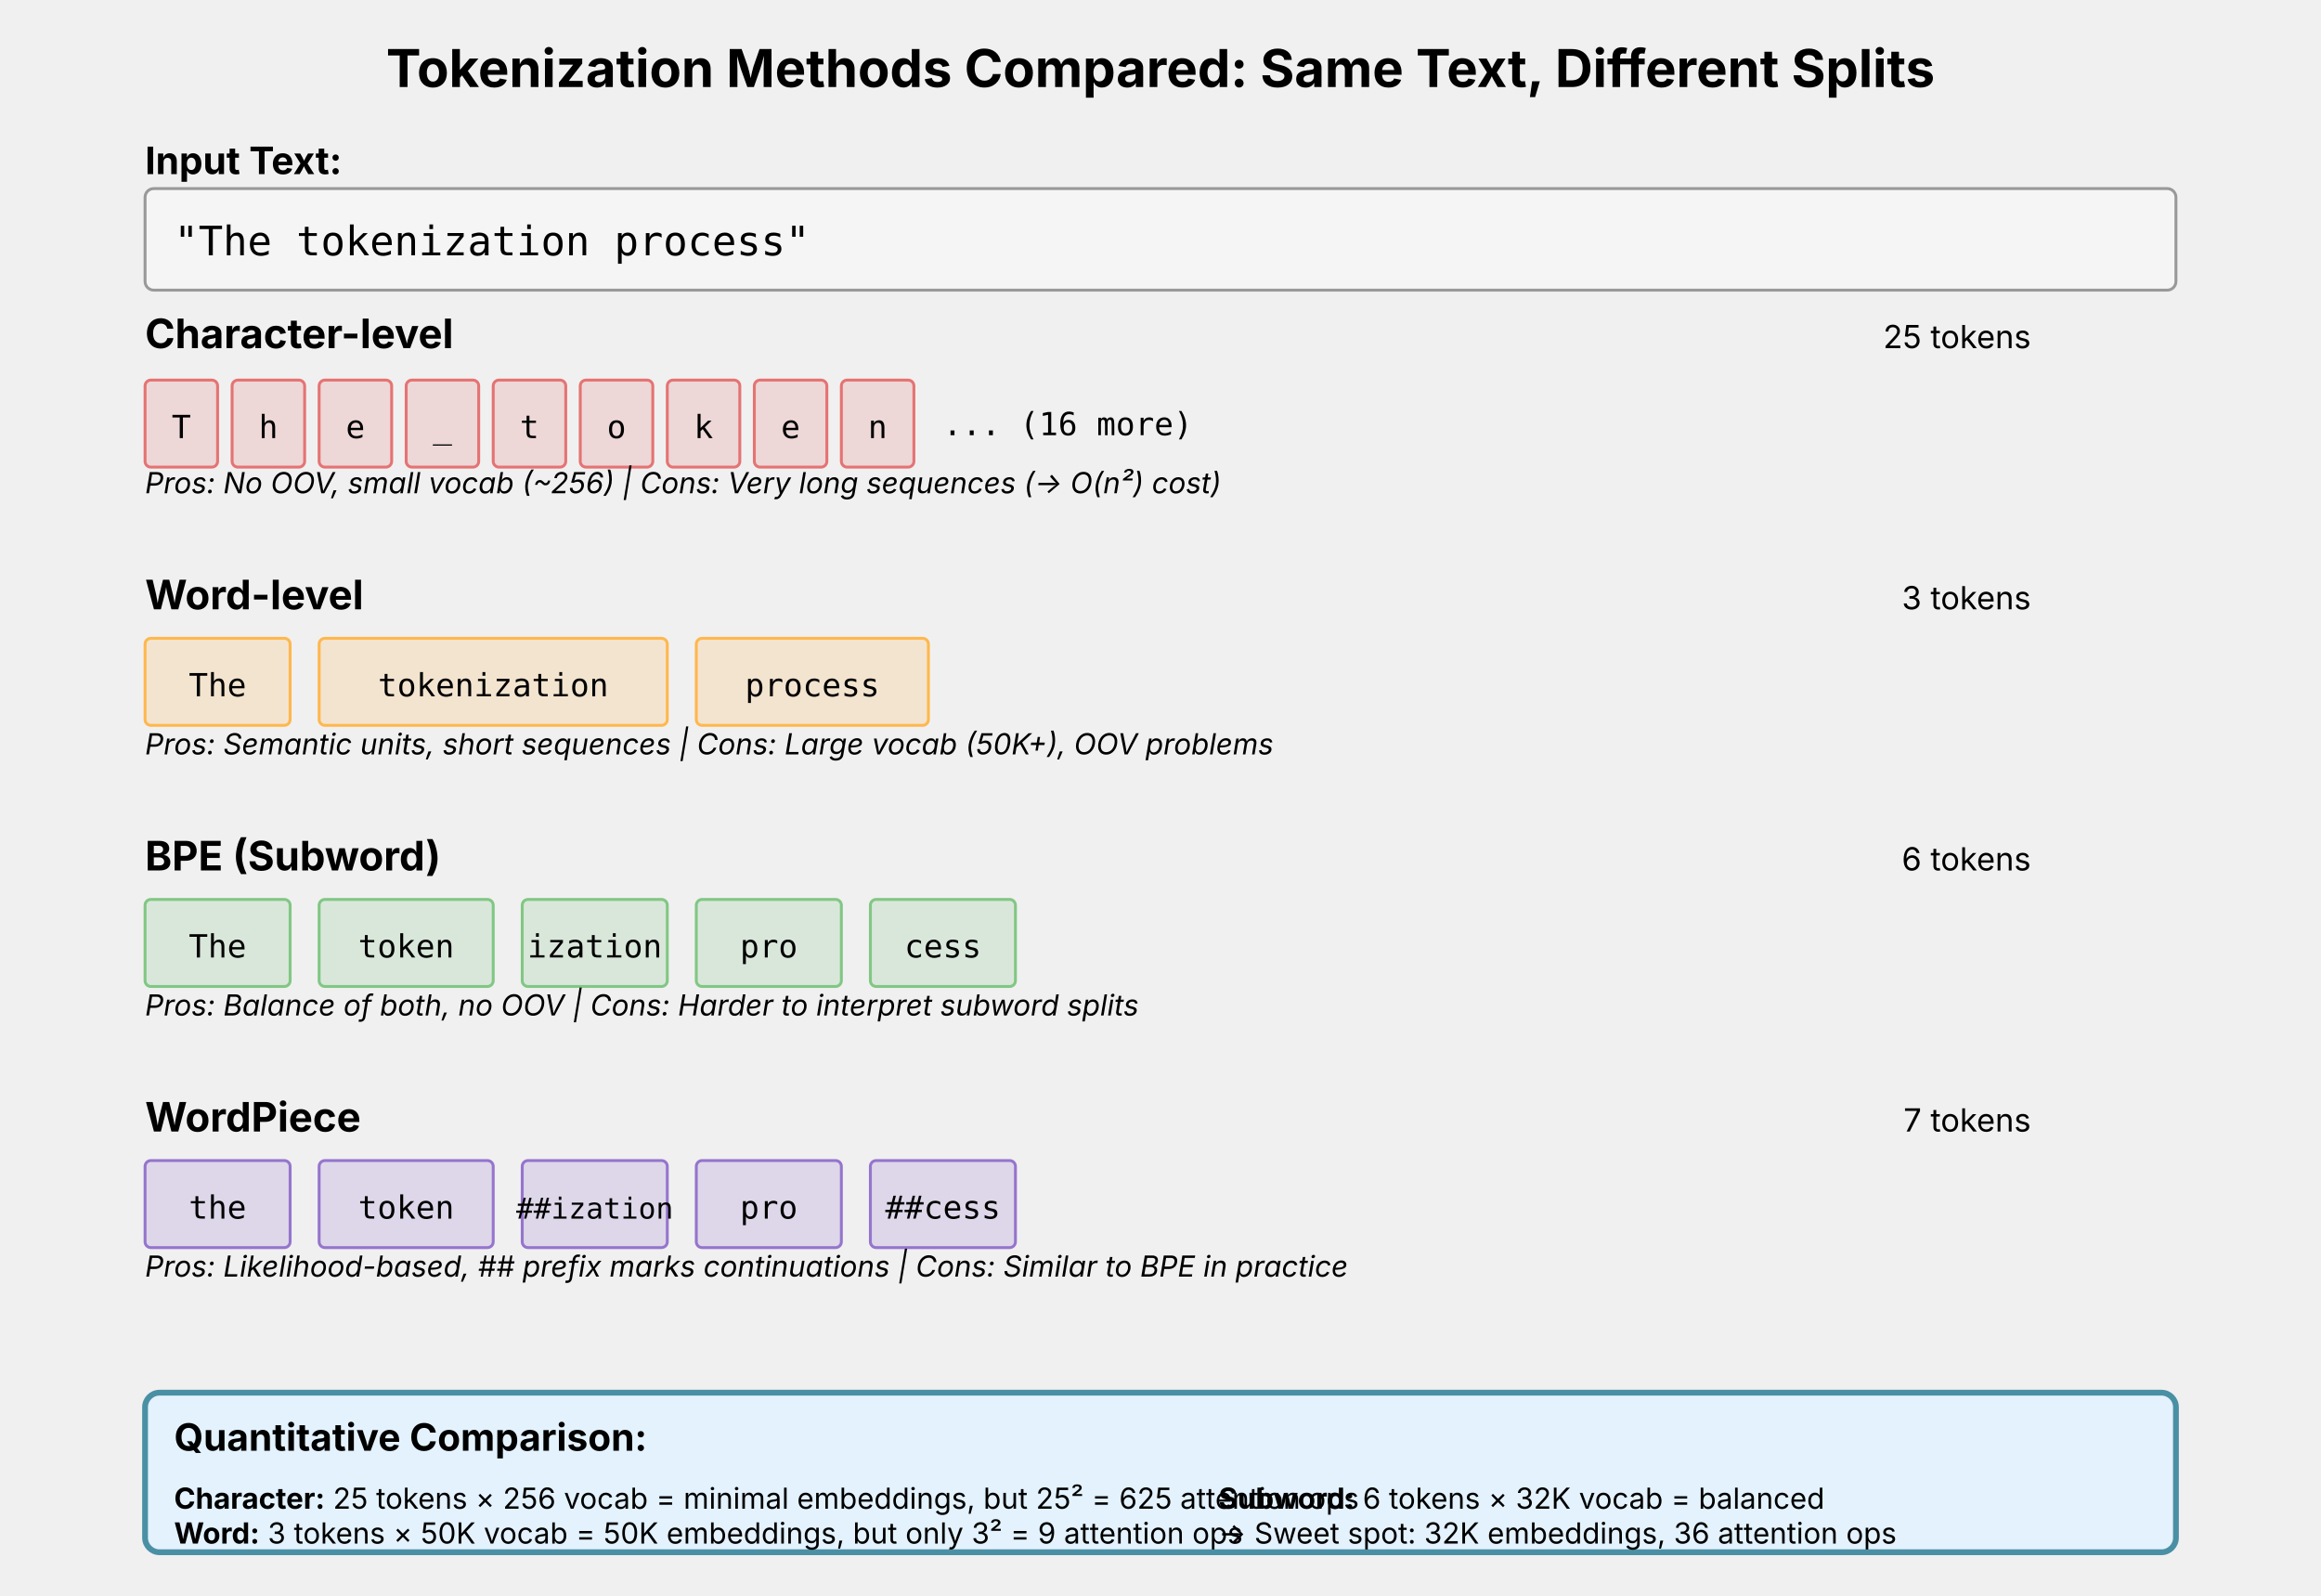
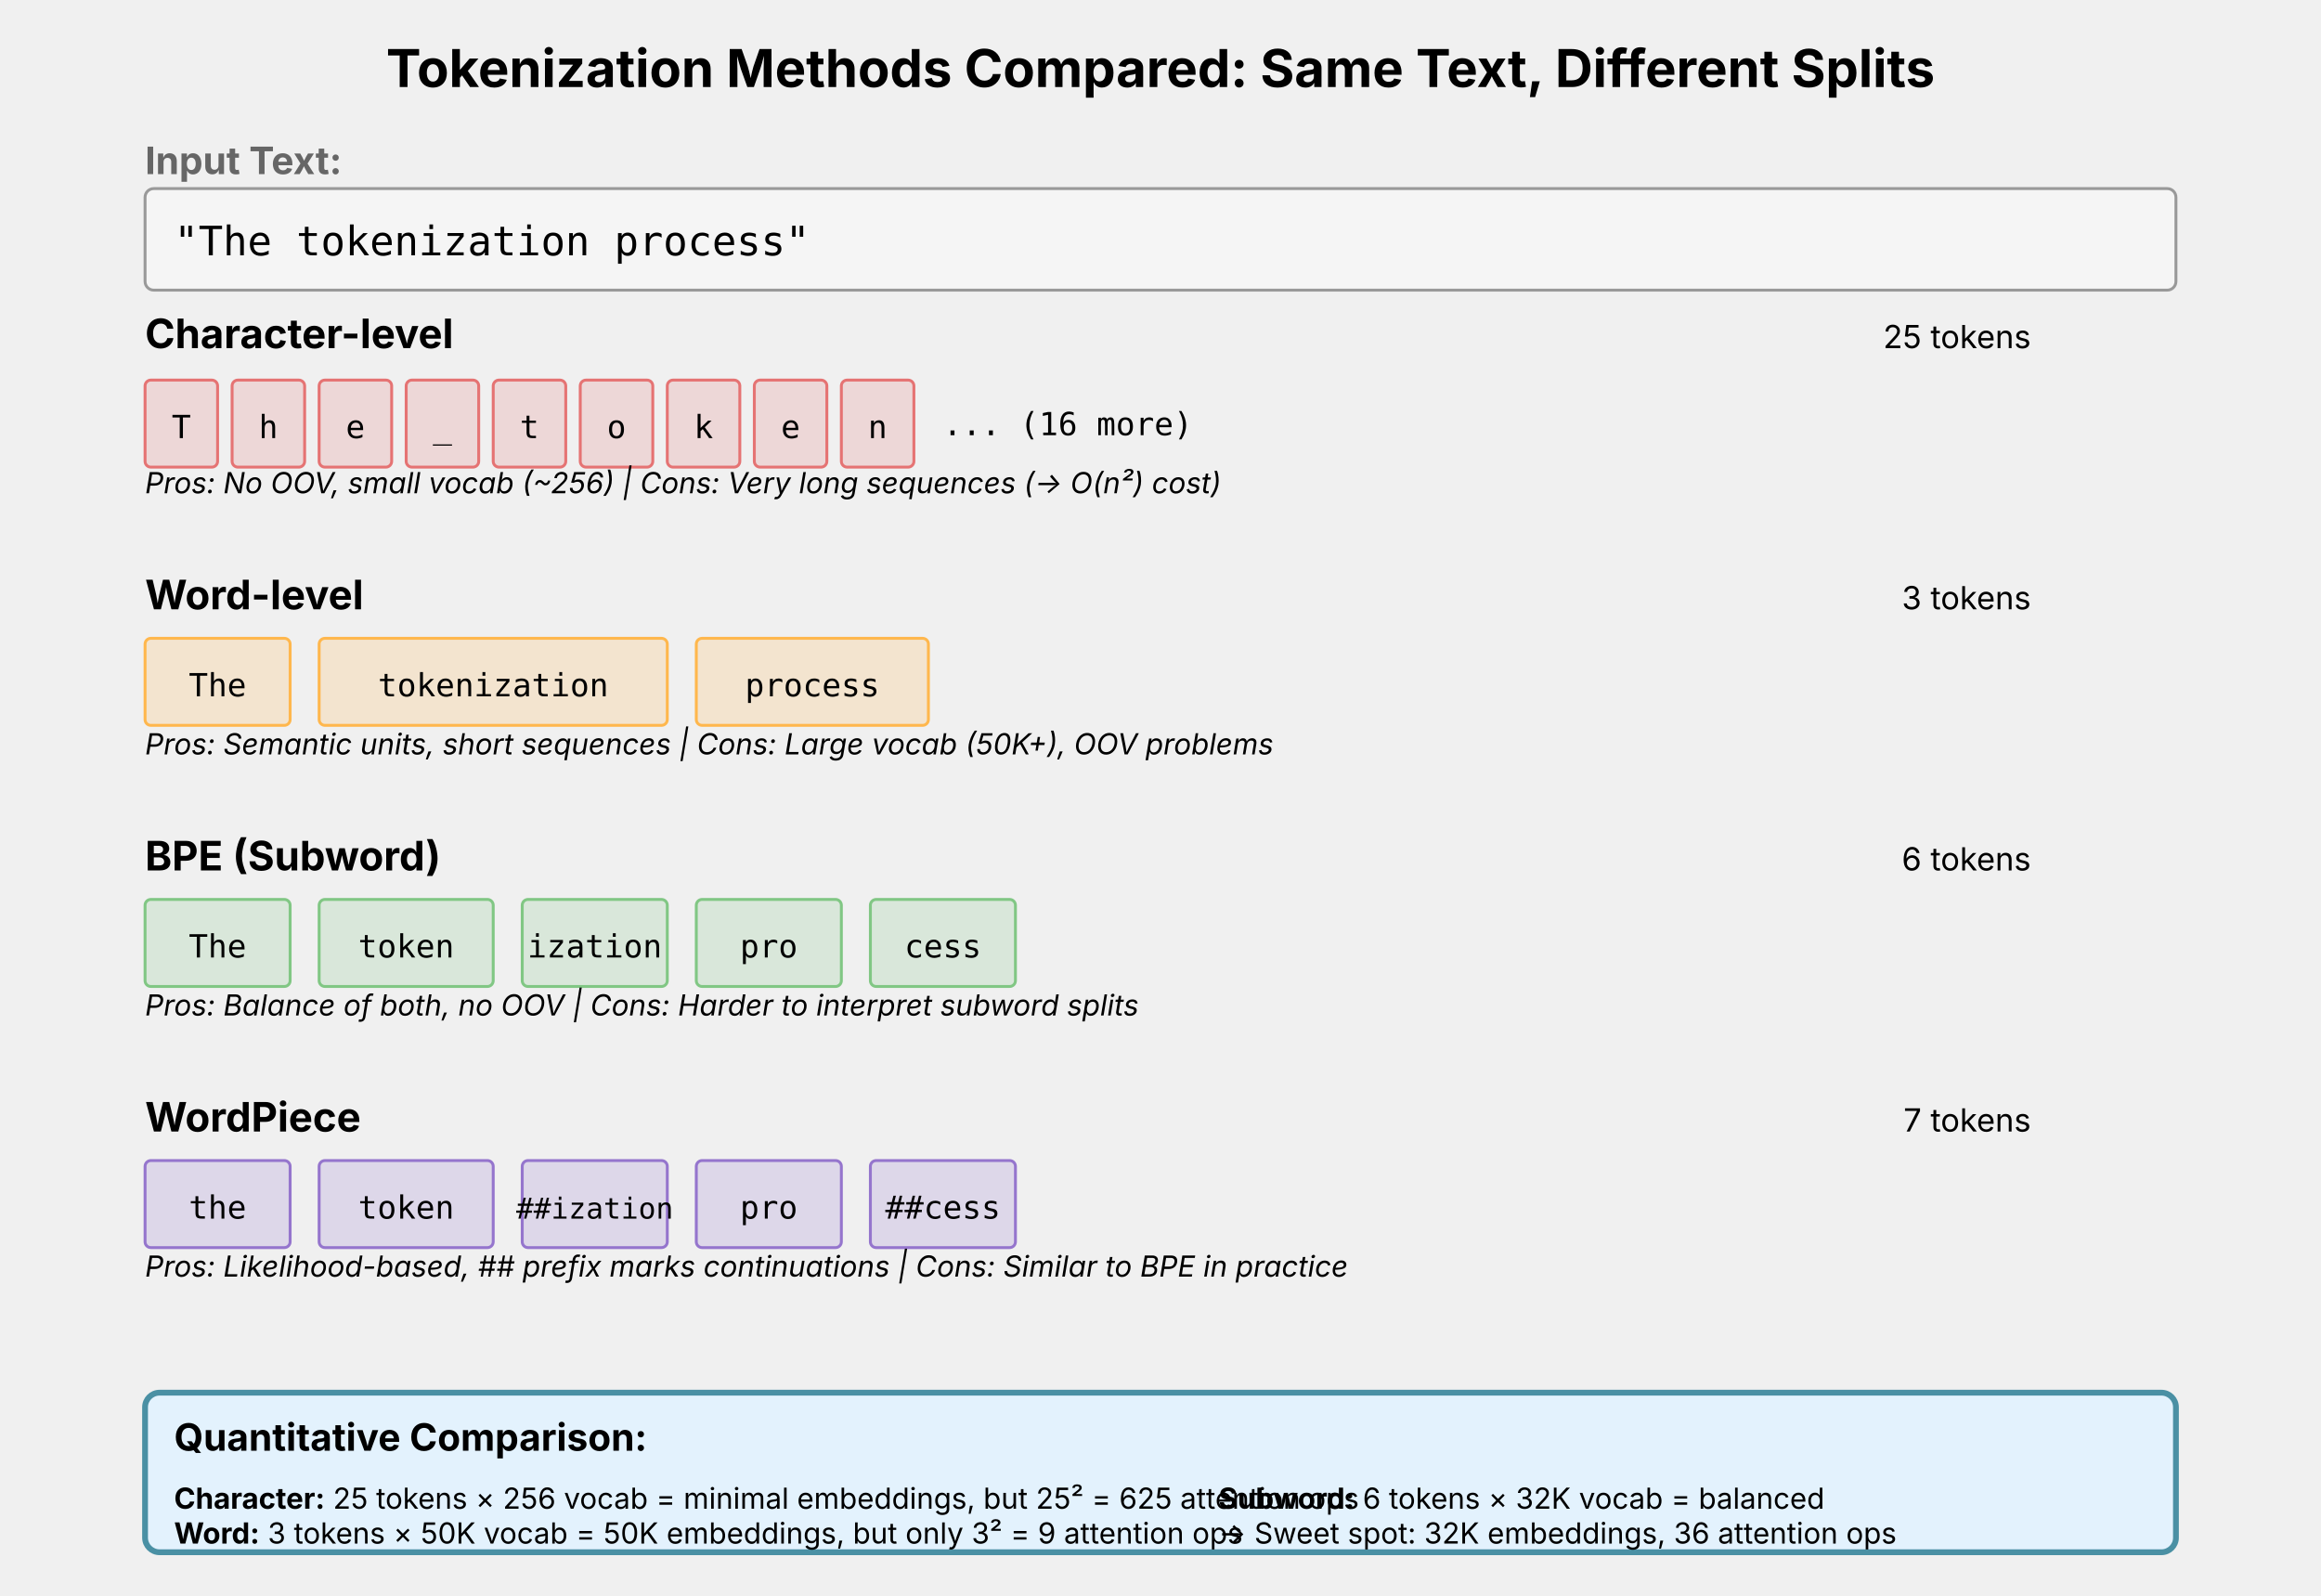
<svg xmlns="http://www.w3.org/2000/svg" viewBox="0 0 800 550">
  <style>
    /* Light mode (default) */
    text { fill: #000000; }
    .axis-text { fill: #000000; }
    .label-text { fill: #666666; }
    line[stroke="#333"] { stroke: #333333; }

    .bg-main { fill: #F5F5F5; }
    .bg-info { fill: #E3F2FD; }

    /* Dark mode */
    @media (prefers-color-scheme: dark) {
      text { fill: #ffffff; }
      .axis-text { fill: #ffffff; }
      .label-text { fill: #cccccc; }
      line[stroke="#333"] { stroke: #cccccc; }

      .bg-main { fill: #2d2d2d; }
      .bg-info { fill: #1e3a4a; }

      /* Keep white text white in dark mode (for colored backgrounds) */
      text[fill="#fff"],
      text[fill="#ffffff"],
      text[fill="white"] {
        fill: #ffffff;
      }

      /* Keep colored text readable in dark mode */
      text[fill="#C62828"] { fill: #ef5350; }
      text[fill="#388E3C"] { fill: #66bb6a; }
      text[fill="#F57C00"] { fill: #ffa726; }
      text[fill="#673AB7"] { fill: #9575cd; }
      text[fill="#4A90A4"] { fill: #4fc3f7; }
      text[style*="fill: #C62828"] { fill: #ef5350; }
      text[style*="fill: #388E3C"] { fill: #66bb6a; }
      text[style*="fill: #F57C00"] { fill: #ffa726; }

      /* Override dark inline text colors */
      text[fill="#000"],
      text[fill="#000000"],
      text[fill="#333"],
      text[fill="#666"] {
        fill: #ffffff;
      }

      /* Darken colored backgrounds for dark mode */
      rect[fill="#E57373"] { fill: #8b3d3d; }
      rect[fill="#FFB74D"] { fill: #8b5e28; }
      rect[fill="#81C784"] { fill: #4a7c4e; }
      rect[fill="#9575CD"] { fill: #5c4a7a; }
    }
  </style>
  <text x="400" y="30" text-anchor="middle" font-size="18" font-weight="bold" font-family="system-ui, -apple-system, sans-serif" fill="#333">
    Tokenization Methods Compared: Same Text, Different Splits
  </text>
  <g transform="translate(50, 60)">
-     <text x="0" y="0" font-size="13" font-weight="bold" font-family="system-ui, -apple-system, sans-serif" fill="#666">Input Text:</text>
+     <text x="0" y="0" font-size="13" font-weight="bold" font-family="system-ui, -apple-system, sans-serif" class="label-text">Input Text:</text>
    <rect x="0" y="5" width="700" height="35" class="bg-main" stroke="#999" stroke-width="1" rx="3" />
-     <text x="10" y="28" font-size="14" font-family="monospace" fill="#333">"The tokenization process"</text>
+     <text x="10" y="28" font-size="14" font-family="monospace">"The tokenization process"</text>
  </g>
  <g transform="translate(50, 120)">
-     <text x="0" y="0" font-size="14" font-weight="bold" font-family="system-ui, -apple-system, sans-serif" fill="#000">Character-level</text>
+     <text x="0" y="0" font-size="14" font-weight="bold" font-family="system-ui, -apple-system, sans-serif">Character-level</text>
    <text x="650" y="0" text-anchor="end" font-size="11" font-family="system-ui, -apple-system, sans-serif" fill="#666">25 tokens</text>
    <g transform="translate(0, 10)">
      <rect x="0" y="1" width="25" height="30" fill="#E57373" fill-opacity="0.2" stroke="#E57373" stroke-width="1" rx="2" />
-       <text x="12.5" y="21" text-anchor="middle" font-size="11" font-family="monospace" fill="#333">T</text>
+       <text x="12.5" y="21" text-anchor="middle" font-size="11" font-family="monospace">T</text>
      <rect x="30" y="1" width="25" height="30" fill="#E57373" fill-opacity="0.2" stroke="#E57373" stroke-width="1" rx="2" />
-       <text x="42.5" y="21" text-anchor="middle" font-size="11" font-family="monospace" fill="#333">h</text>
+       <text x="42.5" y="21" text-anchor="middle" font-size="11" font-family="monospace">h</text>
      <rect x="60" y="1" width="25" height="30" fill="#E57373" fill-opacity="0.2" stroke="#E57373" stroke-width="1" rx="2" />
-       <text x="72.5" y="21" text-anchor="middle" font-size="11" font-family="monospace" fill="#333">e</text>
+       <text x="72.5" y="21" text-anchor="middle" font-size="11" font-family="monospace">e</text>
      <rect x="90" y="1" width="25" height="30" fill="#E57373" fill-opacity="0.2" stroke="#E57373" stroke-width="1" rx="2" />
-       <text x="102.5" y="21" text-anchor="middle" font-size="11" font-family="monospace" fill="#333">_</text>
+       <text x="102.5" y="21" text-anchor="middle" font-size="11" font-family="monospace">_</text>
      <rect x="120" y="1" width="25" height="30" fill="#E57373" fill-opacity="0.2" stroke="#E57373" stroke-width="1" rx="2" />
-       <text x="132.5" y="21" text-anchor="middle" font-size="11" font-family="monospace" fill="#333">t</text>
+       <text x="132.5" y="21" text-anchor="middle" font-size="11" font-family="monospace">t</text>
      <rect x="150" y="1" width="25" height="30" fill="#E57373" fill-opacity="0.2" stroke="#E57373" stroke-width="1" rx="2" />
-       <text x="162.5" y="21" text-anchor="middle" font-size="11" font-family="monospace" fill="#333">o</text>
+       <text x="162.5" y="21" text-anchor="middle" font-size="11" font-family="monospace">o</text>
      <rect x="180" y="1" width="25" height="30" fill="#E57373" fill-opacity="0.2" stroke="#E57373" stroke-width="1" rx="2" />
-       <text x="192.5" y="21" text-anchor="middle" font-size="11" font-family="monospace" fill="#333">k</text>
+       <text x="192.5" y="21" text-anchor="middle" font-size="11" font-family="monospace">k</text>
      <rect x="210" y="1" width="25" height="30" fill="#E57373" fill-opacity="0.2" stroke="#E57373" stroke-width="1" rx="2" />
-       <text x="222.5" y="21" text-anchor="middle" font-size="11" font-family="monospace" fill="#333">e</text>
+       <text x="222.5" y="21" text-anchor="middle" font-size="11" font-family="monospace">e</text>
      <rect x="240" y="1" width="25" height="30" fill="#E57373" fill-opacity="0.2" stroke="#E57373" stroke-width="1" rx="2" />
-       <text x="252.5" y="21" text-anchor="middle" font-size="11" font-family="monospace" fill="#333">n</text>
-       <text x="275" y="20" font-size="11" font-family="monospace" fill="#000">... (16 more)</text>
+       <text x="252.5" y="21" text-anchor="middle" font-size="11" font-family="monospace">n</text>
+       <text x="275" y="20" font-size="11" font-family="monospace">... (16 more)</text>
    </g>
    <text x="0" y="50" font-size="10" font-style="italic" font-family="system-ui, -apple-system, sans-serif" fill="#666">
      Pros: No OOV, small vocab (~256)  |  Cons: Very long sequences (→ O(n²) cost)
    </text>
  </g>
  <g transform="translate(50, 210)">
-     <text x="0" y="0" font-size="14" font-weight="bold" font-family="system-ui, -apple-system, sans-serif" fill="#000">Word-level</text>
+     <text x="0" y="0" font-size="14" font-weight="bold" font-family="system-ui, -apple-system, sans-serif">Word-level</text>
    <text x="650" y="0" text-anchor="end" font-size="11" font-family="system-ui, -apple-system, sans-serif" fill="#666">3 tokens</text>
    <g transform="translate(0, 10)">
      <rect x="0" y="0" width="50" height="30" fill="#FFB74D" fill-opacity="0.2" stroke="#FFB74D" stroke-width="1" rx="2" />
-       <text x="25" y="20" text-anchor="middle" font-size="11" font-family="monospace" fill="#333">The</text>
+       <text x="25" y="20" text-anchor="middle" font-size="11" font-family="monospace">The</text>
      <rect x="60" y="0" width="120" height="30" fill="#FFB74D" fill-opacity="0.2" stroke="#FFB74D" stroke-width="1" rx="2" />
-       <text x="120" y="20" text-anchor="middle" font-size="11" font-family="monospace" fill="#333">tokenization</text>
+       <text x="120" y="20" text-anchor="middle" font-size="11" font-family="monospace">tokenization</text>
      <rect x="190" y="0" width="80" height="30" fill="#FFB74D" fill-opacity="0.2" stroke="#FFB74D" stroke-width="1" rx="2" />
-       <text x="230" y="20" text-anchor="middle" font-size="11" font-family="monospace" fill="#333">process</text>
+       <text x="230" y="20" text-anchor="middle" font-size="11" font-family="monospace">process</text>
    </g>
    <text x="0" y="50" font-size="10" font-style="italic" font-family="system-ui, -apple-system, sans-serif" fill="#666">
      Pros: Semantic units, short sequences  |  Cons: Large vocab (50K+), OOV problems
    </text>
  </g>
  <g transform="translate(50, 300)">
-     <text x="0" y="0" font-size="14" font-weight="bold" font-family="system-ui, -apple-system, sans-serif" fill="#000">BPE (Subword)</text>
+     <text x="0" y="0" font-size="14" font-weight="bold" font-family="system-ui, -apple-system, sans-serif">BPE (Subword)</text>
    <text x="650" y="0" text-anchor="end" font-size="11" font-family="system-ui, -apple-system, sans-serif" fill="#666">6 tokens</text>
    <g transform="translate(0, 10)">
      <rect x="0" y="0" width="50" height="30" fill="#81C784" fill-opacity="0.2" stroke="#81C784" stroke-width="1" rx="2" />
-       <text x="25" y="20" text-anchor="middle" font-size="11" font-family="monospace" fill="#333">The</text>
+       <text x="25" y="20" text-anchor="middle" font-size="11" font-family="monospace">The</text>
      <rect x="60" y="0" width="60" height="30" fill="#81C784" fill-opacity="0.2" stroke="#81C784" stroke-width="1" rx="2" />
-       <text x="90" y="20" text-anchor="middle" font-size="11" font-family="monospace" fill="#333">token</text>
+       <text x="90" y="20" text-anchor="middle" font-size="11" font-family="monospace">token</text>
      <rect x="130" y="0" width="50" height="30" fill="#81C784" fill-opacity="0.2" stroke="#81C784" stroke-width="1" rx="2" />
-       <text x="155" y="20" text-anchor="middle" font-size="11" font-family="monospace" fill="#333">ization</text>
+       <text x="155" y="20" text-anchor="middle" font-size="11" font-family="monospace">ization</text>
      <rect x="190" y="0" width="50" height="30" fill="#81C784" fill-opacity="0.2" stroke="#81C784" stroke-width="1" rx="2" />
-       <text x="215" y="20" text-anchor="middle" font-size="11" font-family="monospace" fill="#333">pro</text>
+       <text x="215" y="20" text-anchor="middle" font-size="11" font-family="monospace">pro</text>
      <rect x="250" y="0" width="50" height="30" fill="#81C784" fill-opacity="0.2" stroke="#81C784" stroke-width="1" rx="2" />
-       <text x="275" y="20" text-anchor="middle" font-size="11" font-family="monospace" fill="#333">cess</text>
+       <text x="275" y="20" text-anchor="middle" font-size="11" font-family="monospace">cess</text>
    </g>
    <text x="0" y="50" font-size="10" font-style="italic" font-family="system-ui, -apple-system, sans-serif" fill="#666">
      Pros: Balance of both, no OOV  |  Cons: Harder to interpret subword splits
    </text>
  </g>
  <g transform="translate(50, 390)">
-     <text x="0" y="0" font-size="14" font-weight="bold" font-family="system-ui, -apple-system, sans-serif" fill="#000">WordPiece</text>
+     <text x="0" y="0" font-size="14" font-weight="bold" font-family="system-ui, -apple-system, sans-serif">WordPiece</text>
    <text x="650" y="0" text-anchor="end" font-size="11" font-family="system-ui, -apple-system, sans-serif" fill="#666">7 tokens</text>
    <g transform="translate(0, 10)">
      <rect x="0" y="0" width="50" height="30" fill="#9575CD" fill-opacity="0.2" stroke="#9575CD" stroke-width="1" rx="2" />
-       <text x="25" y="20" text-anchor="middle" font-size="11" font-family="monospace" fill="#333">the</text>
+       <text x="25" y="20" text-anchor="middle" font-size="11" font-family="monospace">the</text>
      <rect x="60" y="0" width="60" height="30" fill="#9575CD" fill-opacity="0.2" stroke="#9575CD" stroke-width="1" rx="2" />
-       <text x="90" y="20" text-anchor="middle" font-size="11" font-family="monospace" fill="#333">token</text>
+       <text x="90" y="20" text-anchor="middle" font-size="11" font-family="monospace">token</text>
      <rect x="130" y="0" width="50" height="30" fill="#9575CD" fill-opacity="0.2" stroke="#9575CD" stroke-width="1" rx="2" />
-       <text x="155" y="20" text-anchor="middle" font-size="10" font-family="monospace" fill="#333">##ization</text>
+       <text x="155" y="20" text-anchor="middle" font-size="10" font-family="monospace">##ization</text>
      <rect x="190" y="0" width="50" height="30" fill="#9575CD" fill-opacity="0.2" stroke="#9575CD" stroke-width="1" rx="2" />
-       <text x="215" y="20" text-anchor="middle" font-size="11" font-family="monospace" fill="#333">pro</text>
+       <text x="215" y="20" text-anchor="middle" font-size="11" font-family="monospace">pro</text>
      <rect x="250" y="0" width="50" height="30" fill="#9575CD" fill-opacity="0.2" stroke="#9575CD" stroke-width="1" rx="2" />
-       <text x="275" y="20" text-anchor="middle" font-size="11" font-family="monospace" fill="#333">##cess</text>
+       <text x="275" y="20" text-anchor="middle" font-size="11" font-family="monospace">##cess</text>
    </g>
    <text x="0" y="50" font-size="10" font-style="italic" font-family="system-ui, -apple-system, sans-serif" fill="#666">
      Pros: Likelihood-based, ## prefix marks continuations  |  Cons: Similar to BPE in practice
    </text>
  </g>
  <g transform="translate(50, 480)">
    <rect x="0" y="0" width="700" height="55" class="bg-info" stroke="#4A90A4" stroke-width="2" rx="5" />
-     <text x="10" y="20" font-size="13" font-weight="bold" font-family="system-ui, -apple-system, sans-serif" fill="#000">Quantitative Comparison:</text>
+     <text x="10" y="20" font-size="13" font-weight="bold" font-family="system-ui, -apple-system, sans-serif">Quantitative Comparison:</text>
    <g transform="translate(10, 28)">
-       <text x="0" y="12" font-size="10" font-family="system-ui, -apple-system, sans-serif" fill="#333">
-         <tspan fill="#000" font-weight="bold">Character:</tspan> 25 tokens × 256 vocab = minimal embeddings, but 25² = 625 attention ops
+       <text x="0" y="12" font-size="10" font-family="system-ui, -apple-system, sans-serif">
+         <tspan font-weight="bold">Character:</tspan> 25 tokens × 256 vocab = minimal embeddings, but 25² = 625 attention ops
      </text>
-       <text x="0" y="24" font-size="10" font-family="system-ui, -apple-system, sans-serif" fill="#333">
-         <tspan fill="#000" font-weight="bold">Word:</tspan> 3 tokens × 50K vocab = 50K embeddings, but only 3² = 9 attention ops
+       <text x="0" y="24" font-size="10" font-family="system-ui, -apple-system, sans-serif">
+         <tspan font-weight="bold">Word:</tspan> 3 tokens × 50K vocab = 50K embeddings, but only 3² = 9 attention ops
      </text>
-       <text x="360" y="12" font-size="10" font-family="system-ui, -apple-system, sans-serif" fill="#333">
-         <tspan fill="#000" font-weight="bold">Subword:</tspan> 6 tokens × 32K vocab = balanced
+       <text x="360" y="12" font-size="10" font-family="system-ui, -apple-system, sans-serif">
+         <tspan font-weight="bold">Subword:</tspan> 6 tokens × 32K vocab = balanced
      </text>
-       <text x="360" y="24" font-size="10" font-family="system-ui, -apple-system, sans-serif" fill="#333">
+       <text x="360" y="24" font-size="10" font-family="system-ui, -apple-system, sans-serif">
        → Sweet spot: 32K embeddings, 36 attention ops
      </text>
    </g>
  </g>
</svg>
